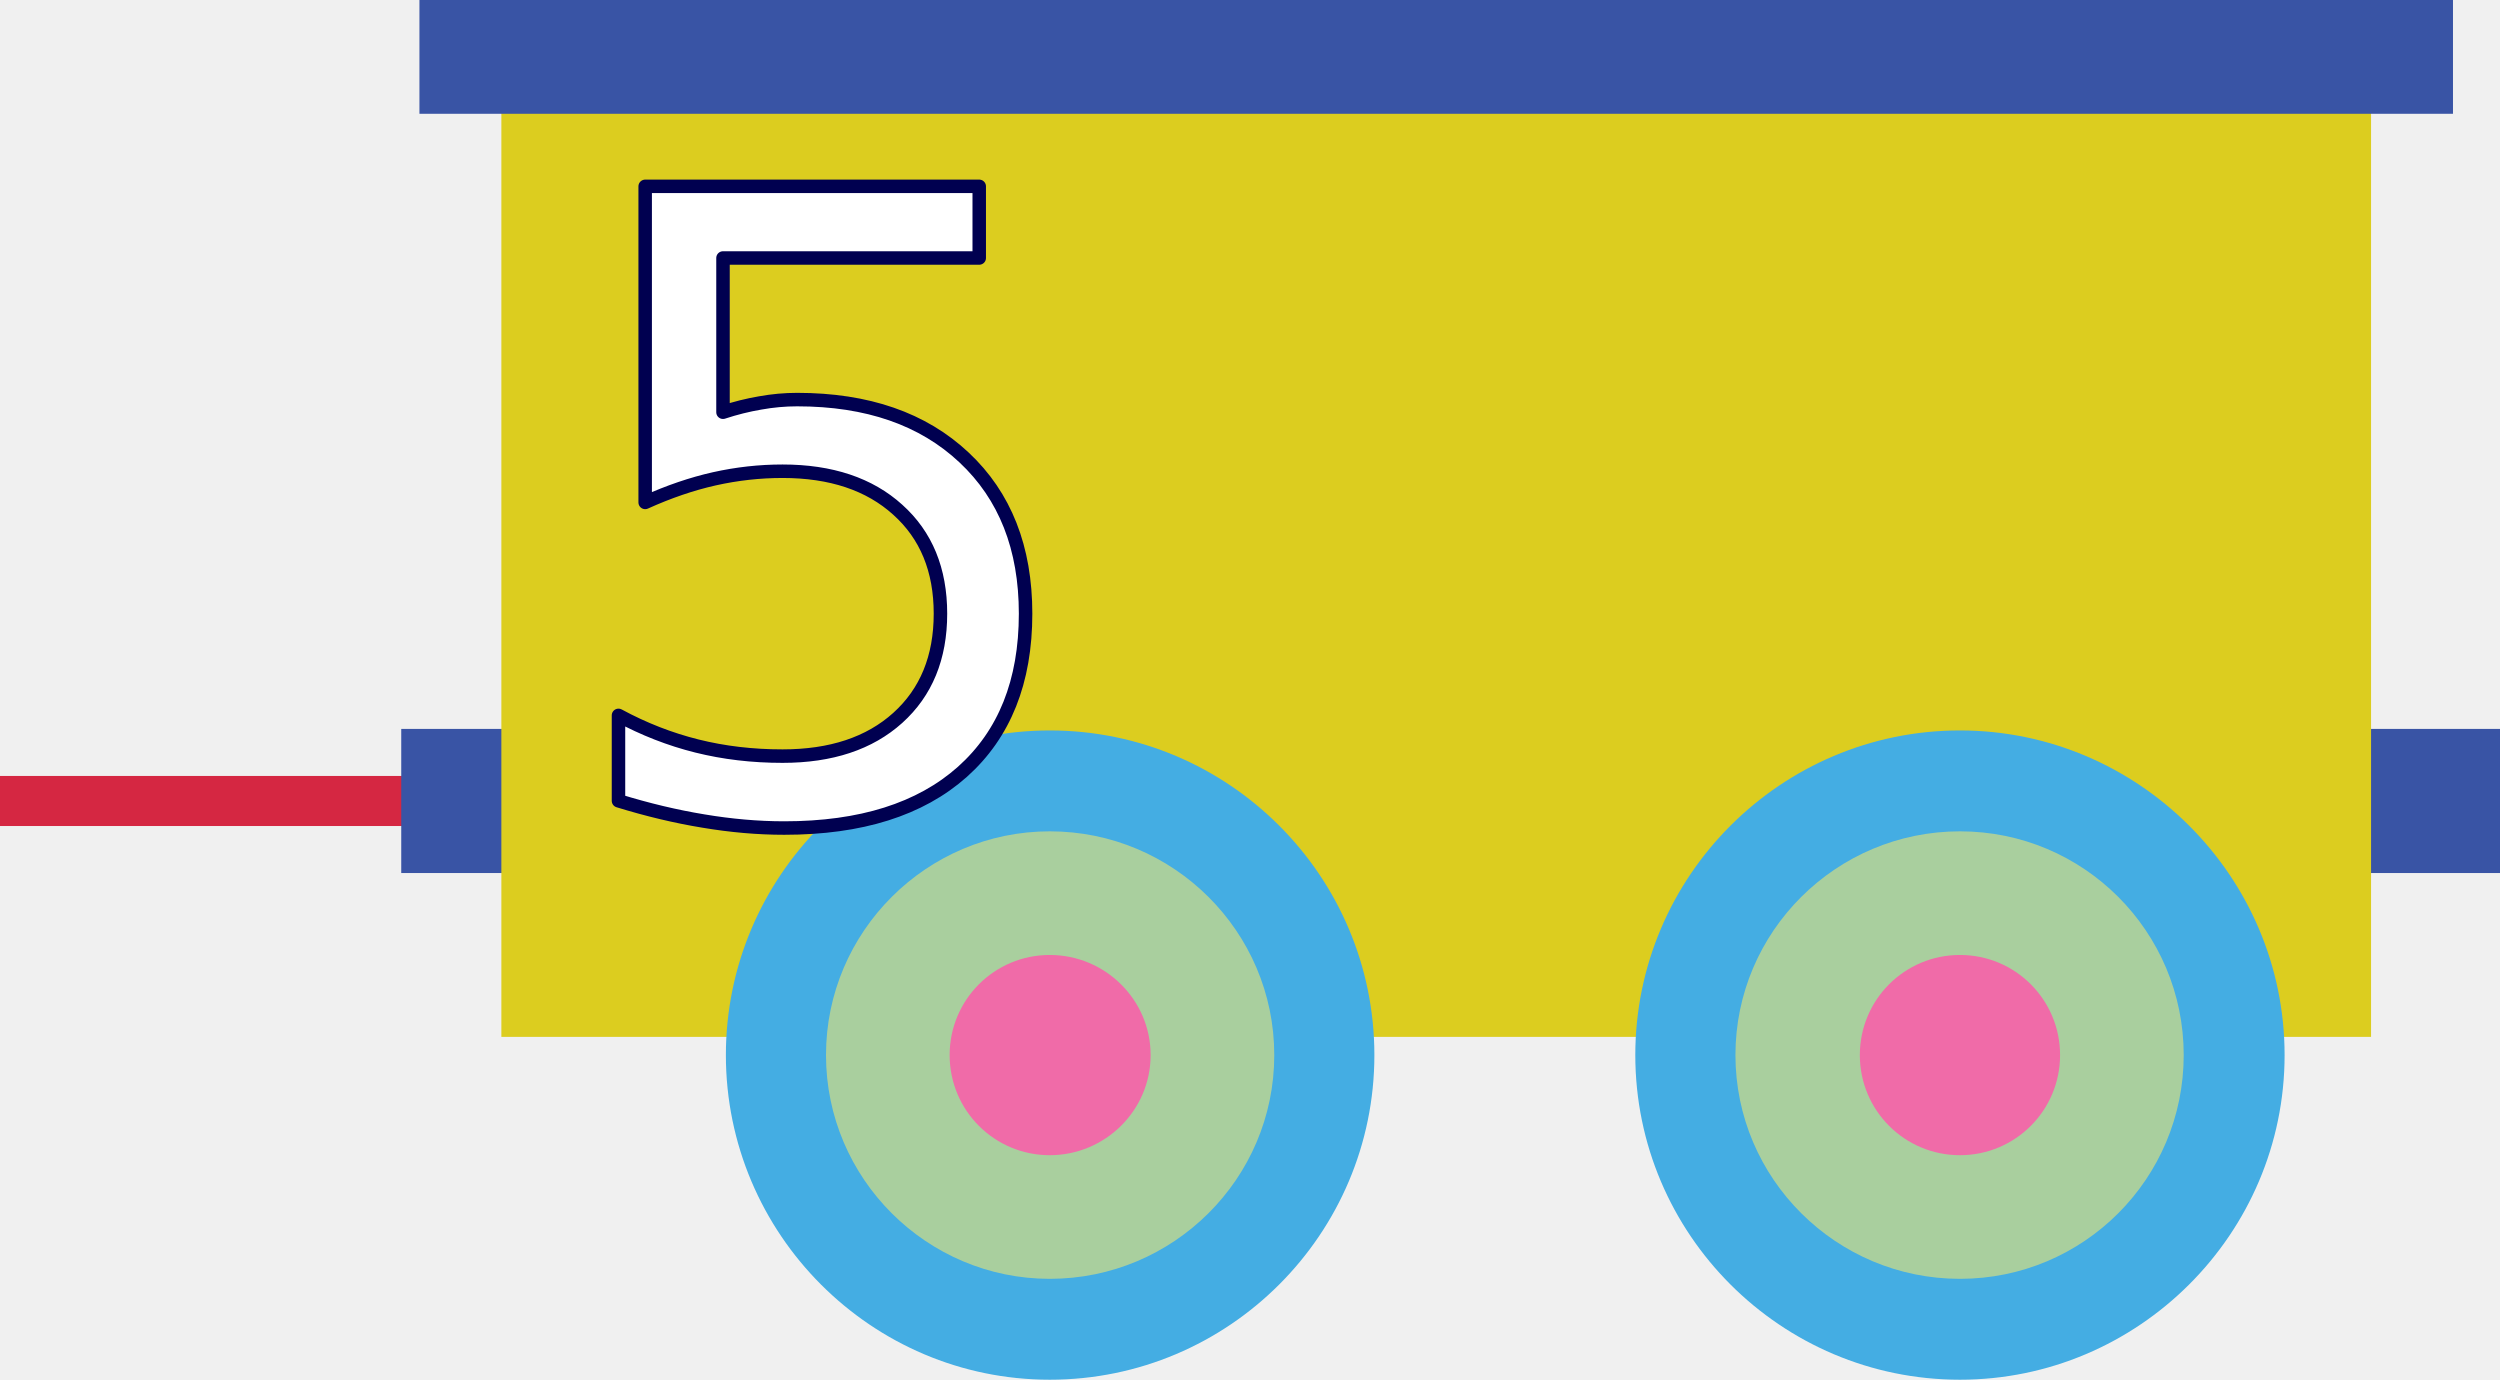
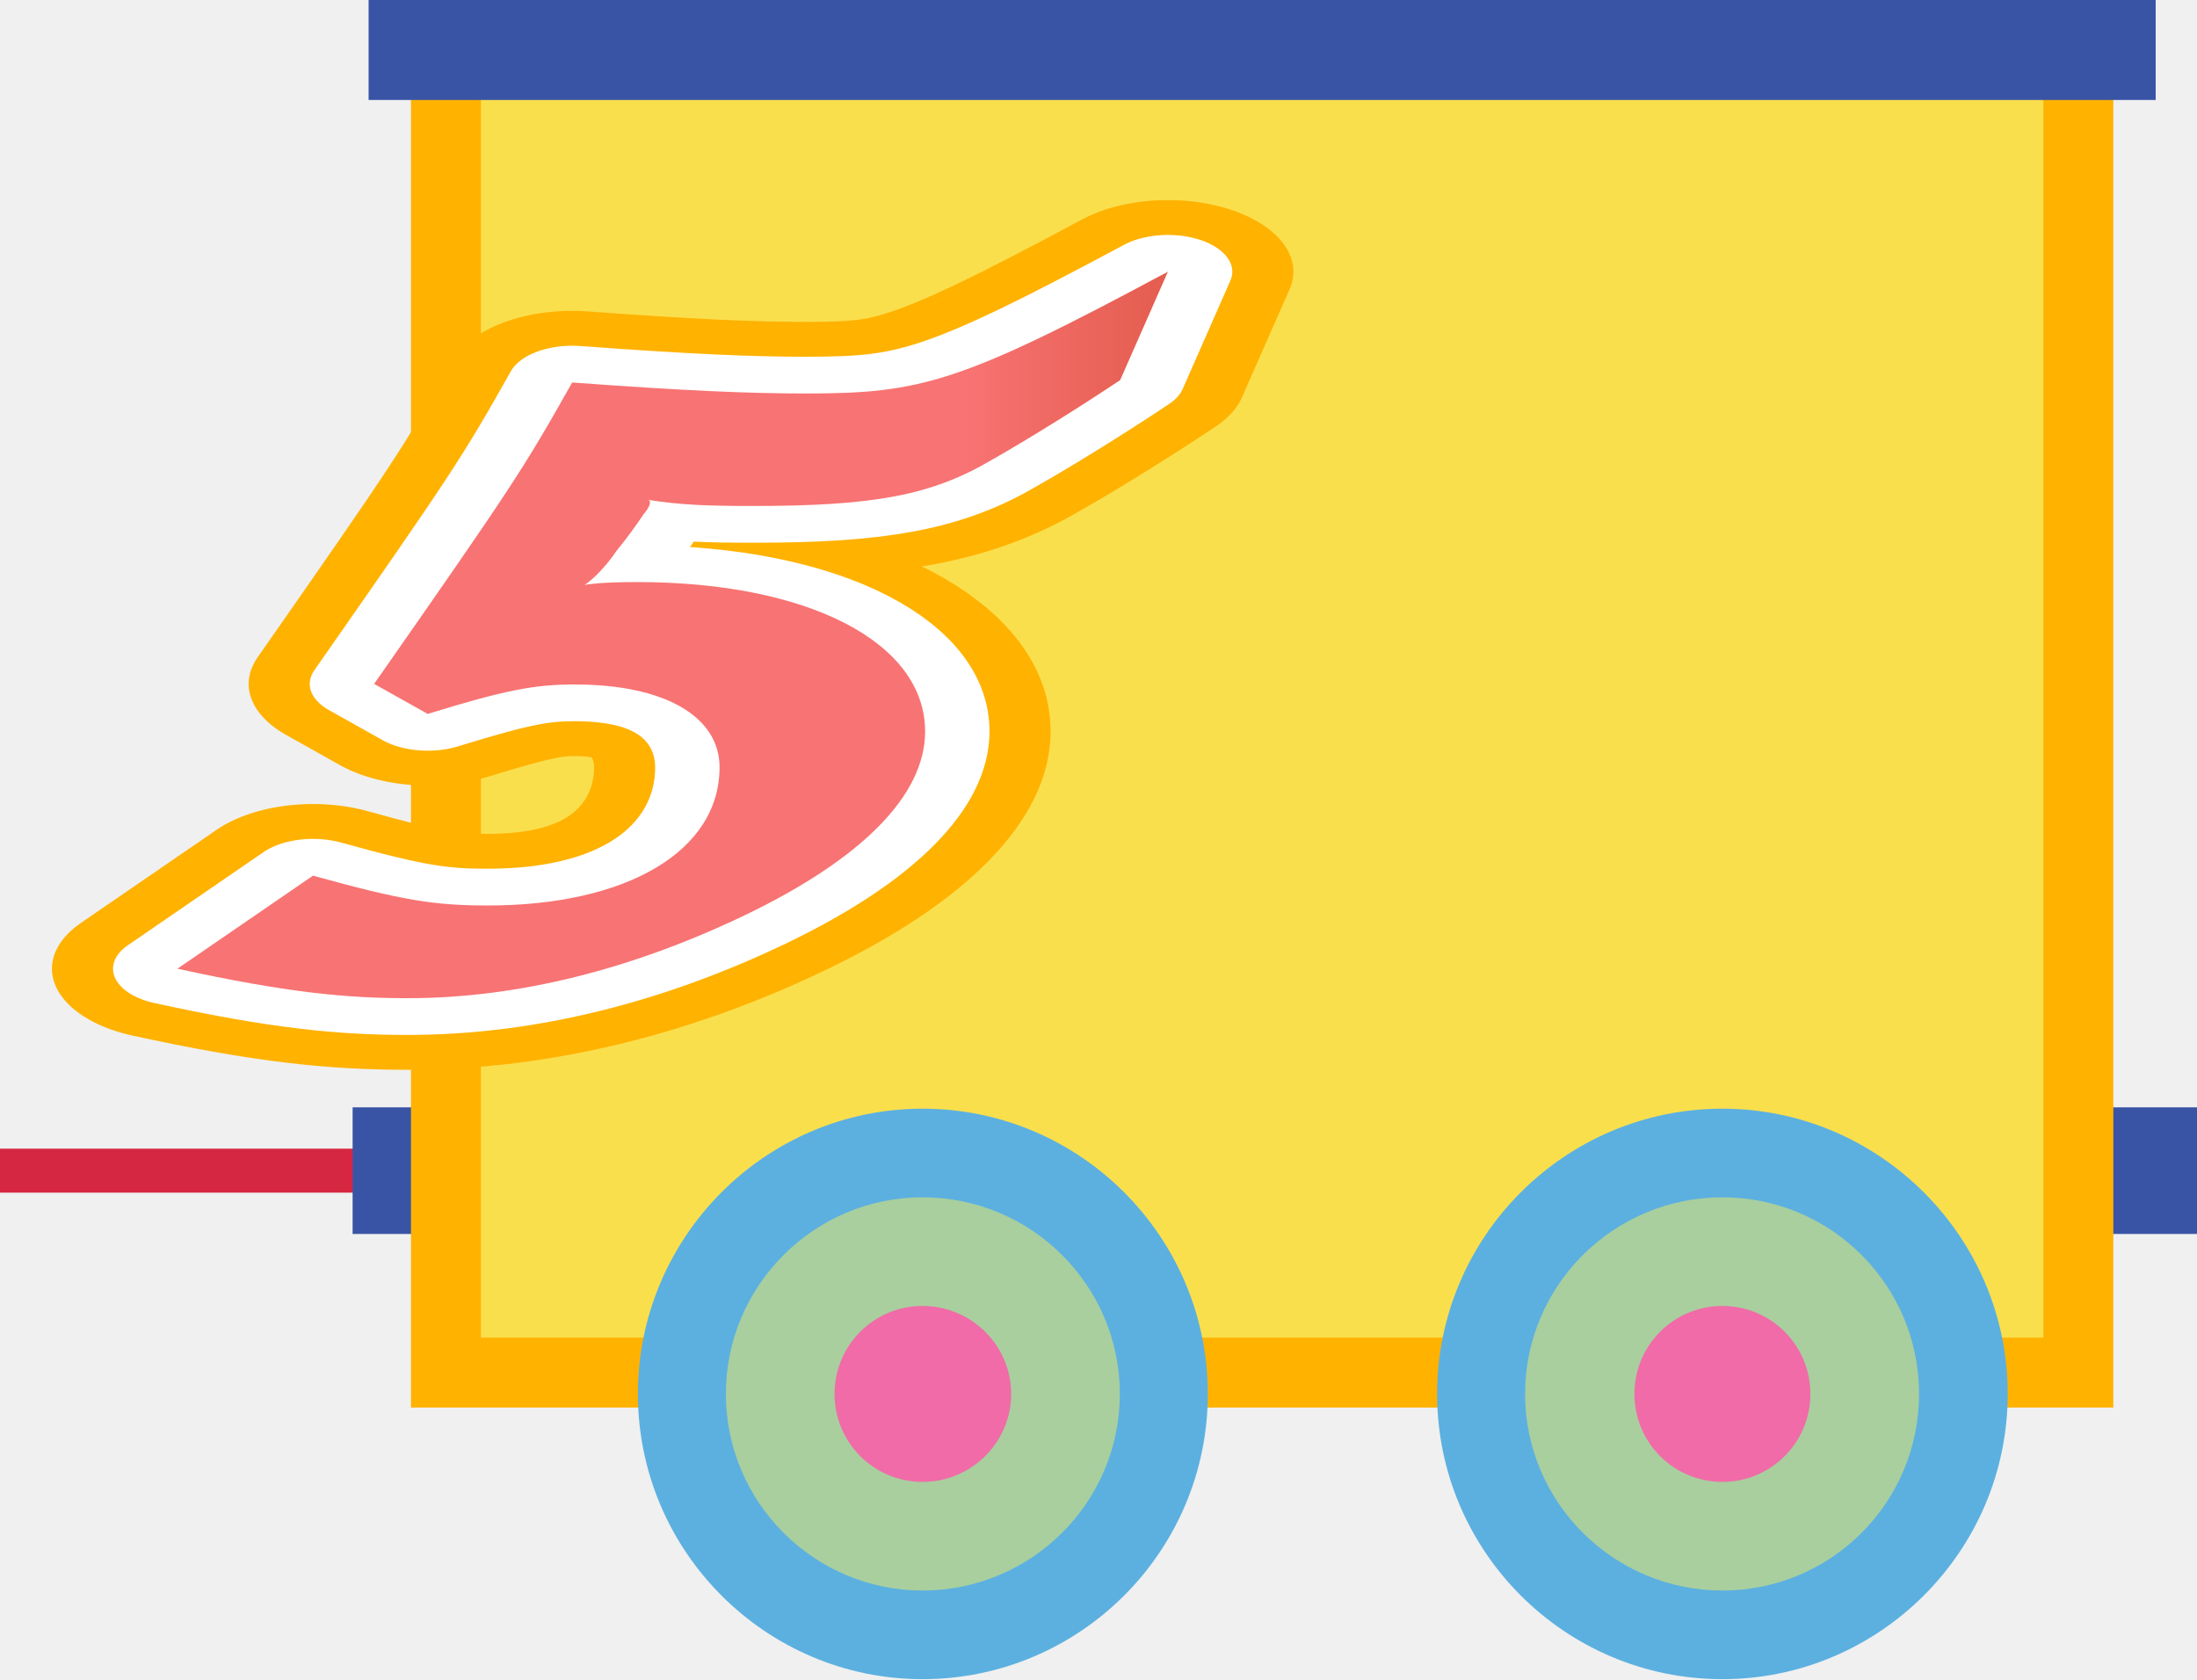
- <svg xmlns="http://www.w3.org/2000/svg" xmlns:xlink="http://www.w3.org/1999/xlink" version="1.1" id="svg2" xml:space="preserve" width="185.381" height="102.309" viewBox="0 0 185.381 102.309">
+ <svg xmlns="http://www.w3.org/2000/svg" xmlns:xlink="http://www.w3.org/1999/xlink" version="1.1" id="svg2" xml:space="preserve" width="185.381" height="141.709" viewBox="0 0 185.381 141.709">
  <defs id="defs6">
+     <linearGradient spreadMethod="pad" y2="88.8" x2="81.537" y1="88.8" x1="48.662" gradientUnits="userSpaceOnUse" id="linearGradient907">
+       <stop id="stop903" stop-color="#F15A29" offset="0%" style="stop-color:#5370a0;stop-opacity:1" />
+       <stop id="stop905" stop-color="#F67950" offset="100%" style="stop-color:#2e4050;stop-opacity:1" />
+     </linearGradient>
    <linearGradient id="linearGradient2234">
      <stop style="stop-color:#000000;stop-opacity:1;" offset="0" id="stop2230" />
      <stop style="stop-color:#000000;stop-opacity:0;" offset="1" id="stop2232" />
    </linearGradient>
    <clipPath clipPathUnits="userSpaceOnUse" id="clipPath48">
      <path d="M 0,500 H 500 V 0 H 0 Z" id="path46" />
    </clipPath>
    <clipPath clipPathUnits="userSpaceOnUse" id="clipPath672">
      <path d="M 0,500 H 500 V 0 H 0 Z" id="path670" />
    </clipPath>
    <radialGradient xlink:href="#linearGradient2234" id="radialGradient2240" cx="139.247" cy="-132.204" fx="139.247" fy="-132.204" r="9.053" gradientTransform="matrix(1,0,0,1.503883,0,66.61543)" gradientUnits="userSpaceOnUse" />
+     <linearGradient id="Gradient_40" gradientUnits="userSpaceOnUse" x1="48.662" y1="88.8" x2="81.537" y2="88.8" spreadMethod="pad">
+       <stop offset="0%" stop-color="#F15A29" id="stop197" />
+       <stop offset="100%" stop-color="#F67950" id="stop199" />
+     </linearGradient>
+     <linearGradient id="Gradient_39" gradientUnits="userSpaceOnUse" x1="45.662" y1="88.8" x2="84.537" y2="88.8" spreadMethod="pad">
+       <stop offset="0%" stop-color="#F67950" id="stop192" style="stop-color:#f87373;stop-opacity:1" />
+       <stop offset="100%" stop-color="#F15A29" id="stop194" style="stop-color:#b92d00;stop-opacity:1" />
+     </linearGradient>
+     <linearGradient id="Gradient_38" gradientUnits="userSpaceOnUse" x1="30.663" y1="88.8" x2="99.537" y2="88.8" spreadMethod="pad">
+       <stop offset="0%" stop-color="#D1D3D4" id="stop187" />
+       <stop offset="100%" stop-color="#FFFFFF" id="stop189" />
+     </linearGradient>
+     <linearGradient id="Gradient_37" gradientUnits="userSpaceOnUse" x1="27.663" y1="88.8" x2="102.537" y2="88.8" spreadMethod="pad">
+       <stop offset="0%" stop-color="#FFFFFF" id="stop182" />
+       <stop offset="100%" stop-color="#D1D3D4" id="stop184" />
+     </linearGradient>
+     <linearGradient xlink:href="#Gradient_39" id="linearGradient6398-7-7" x1="267.698" y1="-370.805" x2="291.218" y2="-370.805" gradientUnits="userSpaceOnUse" gradientTransform="matrix(1.298888,0,0,1.298888,-153.151,-16.51642)" />
+     <linearGradient xlink:href="#Gradient_39" id="linearGradient6398-7-7-8" x1="267.698" y1="-370.805" x2="291.218" y2="-370.805" gradientUnits="userSpaceOnUse" gradientTransform="matrix(1.298888,0,0,1.298888,-153.151,-16.51642)" />
  </defs>
-   <g id="g10" transform="matrix(1.333333,0,0,-1.333333,-262.044,518.1253)">
-     <g id="g330">
-       <path id="path494" style="fill:#3954a5;fill-opacity:1;fill-rule:evenodd;stroke:none" d="m 327.301,340.041 h 8.268 v 8.015 h -8.268 z" />
-       <path id="path496" style="fill:#d52742;fill-opacity:1;fill-rule:evenodd;stroke:none" d="m 196.533,342.656 h 25.858 v 2.784 h -25.858 z" />
-       <path id="path562" style="fill:#3954a5;fill-opacity:1;fill-rule:evenodd;stroke:none" d="m 218.848,340.041 h 8.268 v 8.015 h -8.268 z" />
-       <path id="path564" style="fill:#dccd1f;fill-opacity:1;fill-rule:evenodd;stroke:none" d="m 224.416,330.929 h 103.982 v 53.573 H 224.416 Z" />
-       <path id="path568" style="fill:#3954a5;fill-opacity:1;fill-rule:evenodd;stroke:none" d="m 219.86,382.266 h 113.094 v 6.328 H 219.86 Z" />
-       <g transform="translate(254.9144,311.862)" id="g570">
-         <path id="path572" style="fill:#44ade3;fill-opacity:1;fill-rule:evenodd;stroke:none" d="M 0,0 C 9.955,0 18.054,8.099 18.054,18.055 18.054,28.01 9.955,36.109 0,36.109 -9.913,36.109 -18.012,28.01 -18.012,18.055 -18.012,8.099 -9.913,0 0,0" />
-       </g>
-       <g transform="translate(254.9144,317.4724)" id="g574">
-         <path id="path576" style="fill:#a9cf9e;fill-opacity:1;fill-rule:evenodd;stroke:none" d="M 0,0 C 6.876,0 12.486,5.568 12.486,12.444 12.486,19.32 6.876,24.888 0,24.888 -6.834,24.888 -12.444,19.32 -12.444,12.444 -12.444,5.568 -6.834,0 0,0" />
-       </g>
-       <g transform="translate(254.9144,324.3483)" id="g578">
-         <path id="path580" style="fill:#f06ba8;fill-opacity:1;fill-rule:evenodd;stroke:none" d="m 0,0 c 3.079,0 5.61,2.489 5.61,5.568 0,3.08 -2.531,5.568 -5.61,5.568 -3.079,0 -5.568,-2.488 -5.568,-5.568 C -5.568,2.489 -3.079,0 0,0" />
-       </g>
-       <g transform="translate(305.5345,311.862)" id="g582">
-         <path id="path584" style="fill:#44ade3;fill-opacity:1;fill-rule:evenodd;stroke:none" d="M 0,0 C 9.913,0 18.055,8.099 18.055,18.055 18.055,28.01 9.913,36.109 0,36.109 -9.955,36.109 -18.055,28.01 -18.055,18.055 -18.055,8.099 -9.955,0 0,0" />
-       </g>
-       <g transform="translate(305.5345,317.4724)" id="g586">
-         <path id="path588" style="fill:#a9cf9e;fill-opacity:1;fill-rule:evenodd;stroke:none" d="M 0,0 C 6.876,0 12.444,5.568 12.444,12.444 12.444,19.32 6.876,24.888 0,24.888 -6.876,24.888 -12.486,19.32 -12.486,12.444 -12.486,5.568 -6.876,0 0,0" />
-       </g>
-       <g transform="translate(305.5345,324.3483)" id="g590">
-         <path id="path592" style="fill:#f06ba8;fill-opacity:1;fill-rule:evenodd;stroke:none" d="m 0,0 c 3.079,0 5.568,2.489 5.568,5.568 0,3.08 -2.489,5.568 -5.568,5.568 -3.079,0 -5.568,-2.488 -5.568,-5.568 C -5.568,2.489 -3.079,0 0,0" />
-       </g>
+   <g id="g10" transform="matrix(1.333333,0,0,-1.333333,-262.044,557.5253)">
+     <path d="m 327.301,340.041 h 8.268 v 8.015 h -8.268 z" style="fill:#3954a5;fill-opacity:1;fill-rule:evenodd;stroke:none" id="path494" />
+     <path d="m 196.533,342.656 h 25.858 v 2.784 h -25.858 z" style="fill:#d52742;fill-opacity:1;fill-rule:evenodd;stroke:none" id="path496" />
+     <path d="m 218.848,340.041 h 8.268 v 8.015 h -8.268 z" style="fill:#3954a5;fill-opacity:1;fill-rule:evenodd;stroke:none" id="path562" />
+     <path d="m 224.755,331.268 h 103.305 v 83.529 H 224.755 Z" style="fill:#fadf4d;fill-opacity:1;fill-rule:evenodd;stroke:#ffb200;stroke-width:4.427;stroke-miterlimit:4;stroke-dasharray:none;stroke-opacity:1" id="path564" />
+     <path d="m 219.86,411.816 h 113.094 v 6.328 H 219.86 Z" style="fill:#3954a5;fill-opacity:1;fill-rule:evenodd;stroke:none" id="path568" />
+     <g style="fill:#5cb0e0;fill-opacity:1" id="g570" transform="translate(254.9144,311.862)">
+       <path d="M 0,0 C 9.955,0 18.054,8.099 18.054,18.055 18.054,28.01 9.955,36.109 0,36.109 -9.913,36.109 -18.012,28.01 -18.012,18.055 -18.012,8.099 -9.913,0 0,0" style="fill:#5cb0e0;fill-opacity:1;fill-rule:evenodd;stroke:none" id="path572" />
    </g>
-     <text xml:space="preserve" style="font-style:normal;font-weight:normal;font-size:48px;line-height:125%;font-family:'Bitstream Vera Sans';letter-spacing:0px;word-spacing:0px;fill:#ffffff;fill-opacity:1;stroke:#000050;stroke-width:0.75;stroke-linecap:round;stroke-linejoin:round;stroke-miterlimit:4;stroke-dasharray:none;stroke-opacity:1" x="280.641" y="-343.232" id="text1417" transform="scale(1,-1)">
-       <tspan id="tspan1415" x="280.641" y="-343.232" style="font-size:48px;text-align:center;text-anchor:middle;fill:#ffffff;fill-opacity:1;stroke:#000050;stroke-width:0.75;stroke-linecap:round;stroke-linejoin:round;stroke-miterlimit:4;stroke-dasharray:none;stroke-opacity:1">5</tspan>
+     <g style="fill:#a9cf9e;fill-opacity:1" id="g574" transform="translate(254.9144,317.4724)">
+       <path d="M 0,0 C 6.876,0 12.486,5.568 12.486,12.444 12.486,19.32 6.876,24.888 0,24.888 -6.834,24.888 -12.444,19.32 -12.444,12.444 -12.444,5.568 -6.834,0 0,0" style="fill:#a9cf9e;fill-opacity:1;fill-rule:evenodd;stroke:none" id="path576" />
+     </g>
+     <g style="fill:#f06ba8;fill-opacity:1" id="g578" transform="translate(254.9144,324.3483)">
+       <path d="m 0,0 c 3.079,0 5.61,2.489 5.61,5.568 0,3.08 -2.531,5.568 -5.61,5.568 -3.079,0 -5.568,-2.488 -5.568,-5.568 C -5.568,2.489 -3.079,0 0,0" style="fill:#f06ba8;fill-opacity:1;fill-rule:evenodd;stroke:none" id="path580" />
+     </g>
+     <g style="fill:#5cb0e0;fill-opacity:1" id="g582" transform="translate(305.5345,311.862)">
+       <path d="M 0,0 C 9.913,0 18.055,8.099 18.055,18.055 18.055,28.01 9.913,36.109 0,36.109 -9.955,36.109 -18.055,28.01 -18.055,18.055 -18.055,8.099 -9.955,0 0,0" style="fill:#5cb0e0;fill-opacity:1;fill-rule:evenodd;stroke:none" id="path584" />
+     </g>
+     <g style="fill:#a9cf9e;fill-opacity:1" id="g586" transform="translate(305.5345,317.4724)">
+       <path d="M 0,0 C 6.876,0 12.444,5.568 12.444,12.444 12.444,19.32 6.876,24.888 0,24.888 -6.876,24.888 -12.486,19.32 -12.486,12.444 -12.486,5.568 -6.876,0 0,0" style="fill:#a9cf9e;fill-opacity:1;fill-rule:evenodd;stroke:none" id="path588" />
+     </g>
+     <g style="fill:#f06ba8;fill-opacity:1" id="g590" transform="translate(305.5345,324.3483)">
+       <path d="m 0,0 c 3.079,0 5.568,2.489 5.568,5.568 0,3.08 -2.489,5.568 -5.568,5.568 -3.079,0 -5.568,-2.488 -5.568,-5.568 C -5.568,2.489 -3.079,0 0,0" style="fill:#f06ba8;fill-opacity:1;fill-rule:evenodd;stroke:none" id="path592" />
+     </g>
+     <text xml:space="preserve" style="font-style:normal;font-variant:normal;font-weight:bold;font-stretch:normal;font-size:72.738px;font-family:'Comic Sans MS';-inkscape-font-specification:'Comic Sans MS Bold';text-align:center;letter-spacing:0px;word-spacing:0px;text-anchor:middle;fill:url(#linearGradient6398-7-7-8);fill-opacity:1;stroke:#ffb200;stroke-width:12;stroke-linecap:round;stroke-linejoin:round;stroke-miterlimit:4;stroke-dasharray:none;stroke-opacity:1;paint-order:stroke fill markers" x="210.846" y="-470.483" id="text1417-4-1-0-6" transform="scale(1.323546,-0.7555461)">
+       <tspan id="tspan1415-7-4-2-6" x="210.846" y="-470.483" style="font-style:normal;font-variant:normal;font-weight:bold;font-stretch:normal;font-size:83.129px;font-family:'Comic Sans MS';-inkscape-font-specification:'Comic Sans MS Bold';text-align:center;text-anchor:middle;fill:url(#linearGradient6398-7-7-8);fill-opacity:1;stroke:#ffb200;stroke-width:12;stroke-linecap:round;stroke-linejoin:round;stroke-miterlimit:4;stroke-dasharray:none;stroke-opacity:1;paint-order:stroke fill markers">5</tspan>
+     </text>
+     <text xml:space="preserve" style="font-style:normal;font-variant:normal;font-weight:bold;font-stretch:normal;font-size:72.738px;font-family:'Comic Sans MS';-inkscape-font-specification:'Comic Sans MS Bold';text-align:center;letter-spacing:0px;word-spacing:0px;text-anchor:middle;fill:url(#linearGradient6398-7-7);fill-opacity:1;stroke:#ffffff;stroke-width:6.158;stroke-linecap:round;stroke-linejoin:round;stroke-miterlimit:4;stroke-dasharray:none;stroke-opacity:1;paint-order:stroke fill markers" x="210.846" y="-470.483" id="text1417-4-1-0" transform="scale(1.323546,-0.7555461)">
+       <tspan id="tspan1415-7-4-2" x="210.846" y="-470.483" style="font-style:normal;font-variant:normal;font-weight:bold;font-stretch:normal;font-size:83.129px;font-family:'Comic Sans MS';-inkscape-font-specification:'Comic Sans MS Bold';text-align:center;text-anchor:middle;fill:url(#linearGradient6398-7-7);fill-opacity:1;stroke:#ffffff;stroke-width:6.158;stroke-linecap:round;stroke-linejoin:round;stroke-miterlimit:4;stroke-dasharray:none;stroke-opacity:1;paint-order:stroke fill markers">5</tspan>
    </text>
  </g>
</svg>
